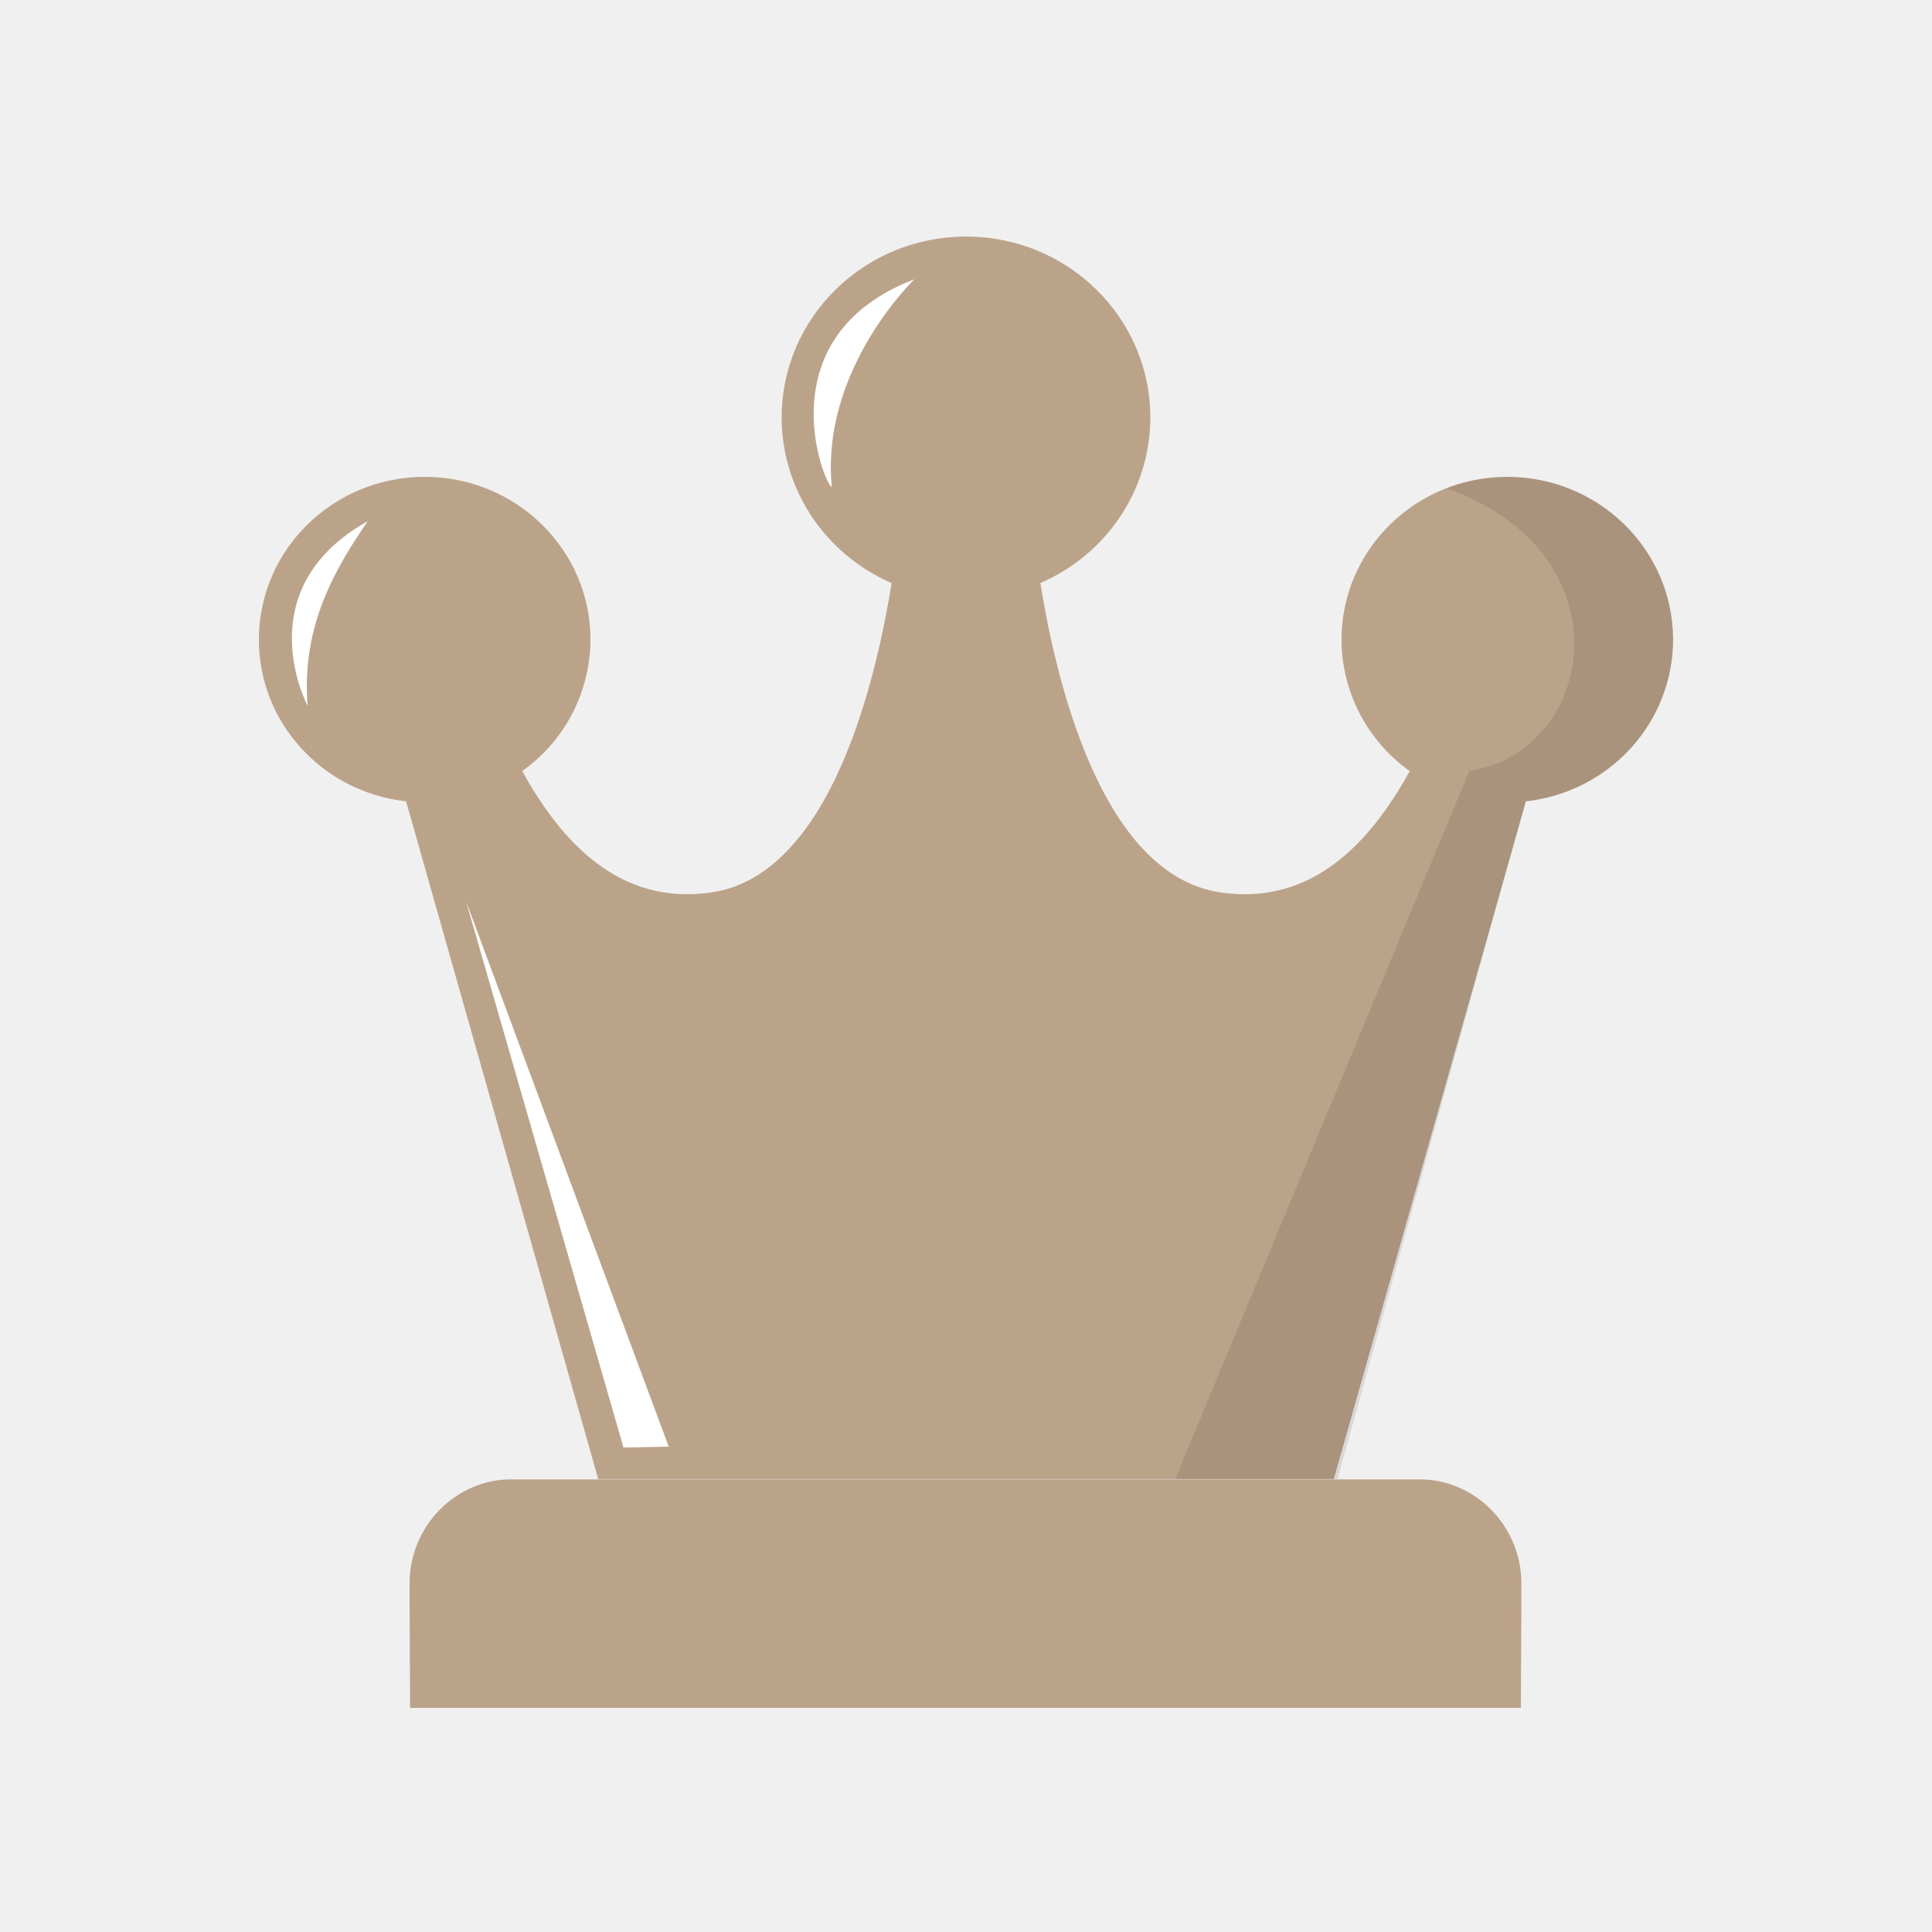
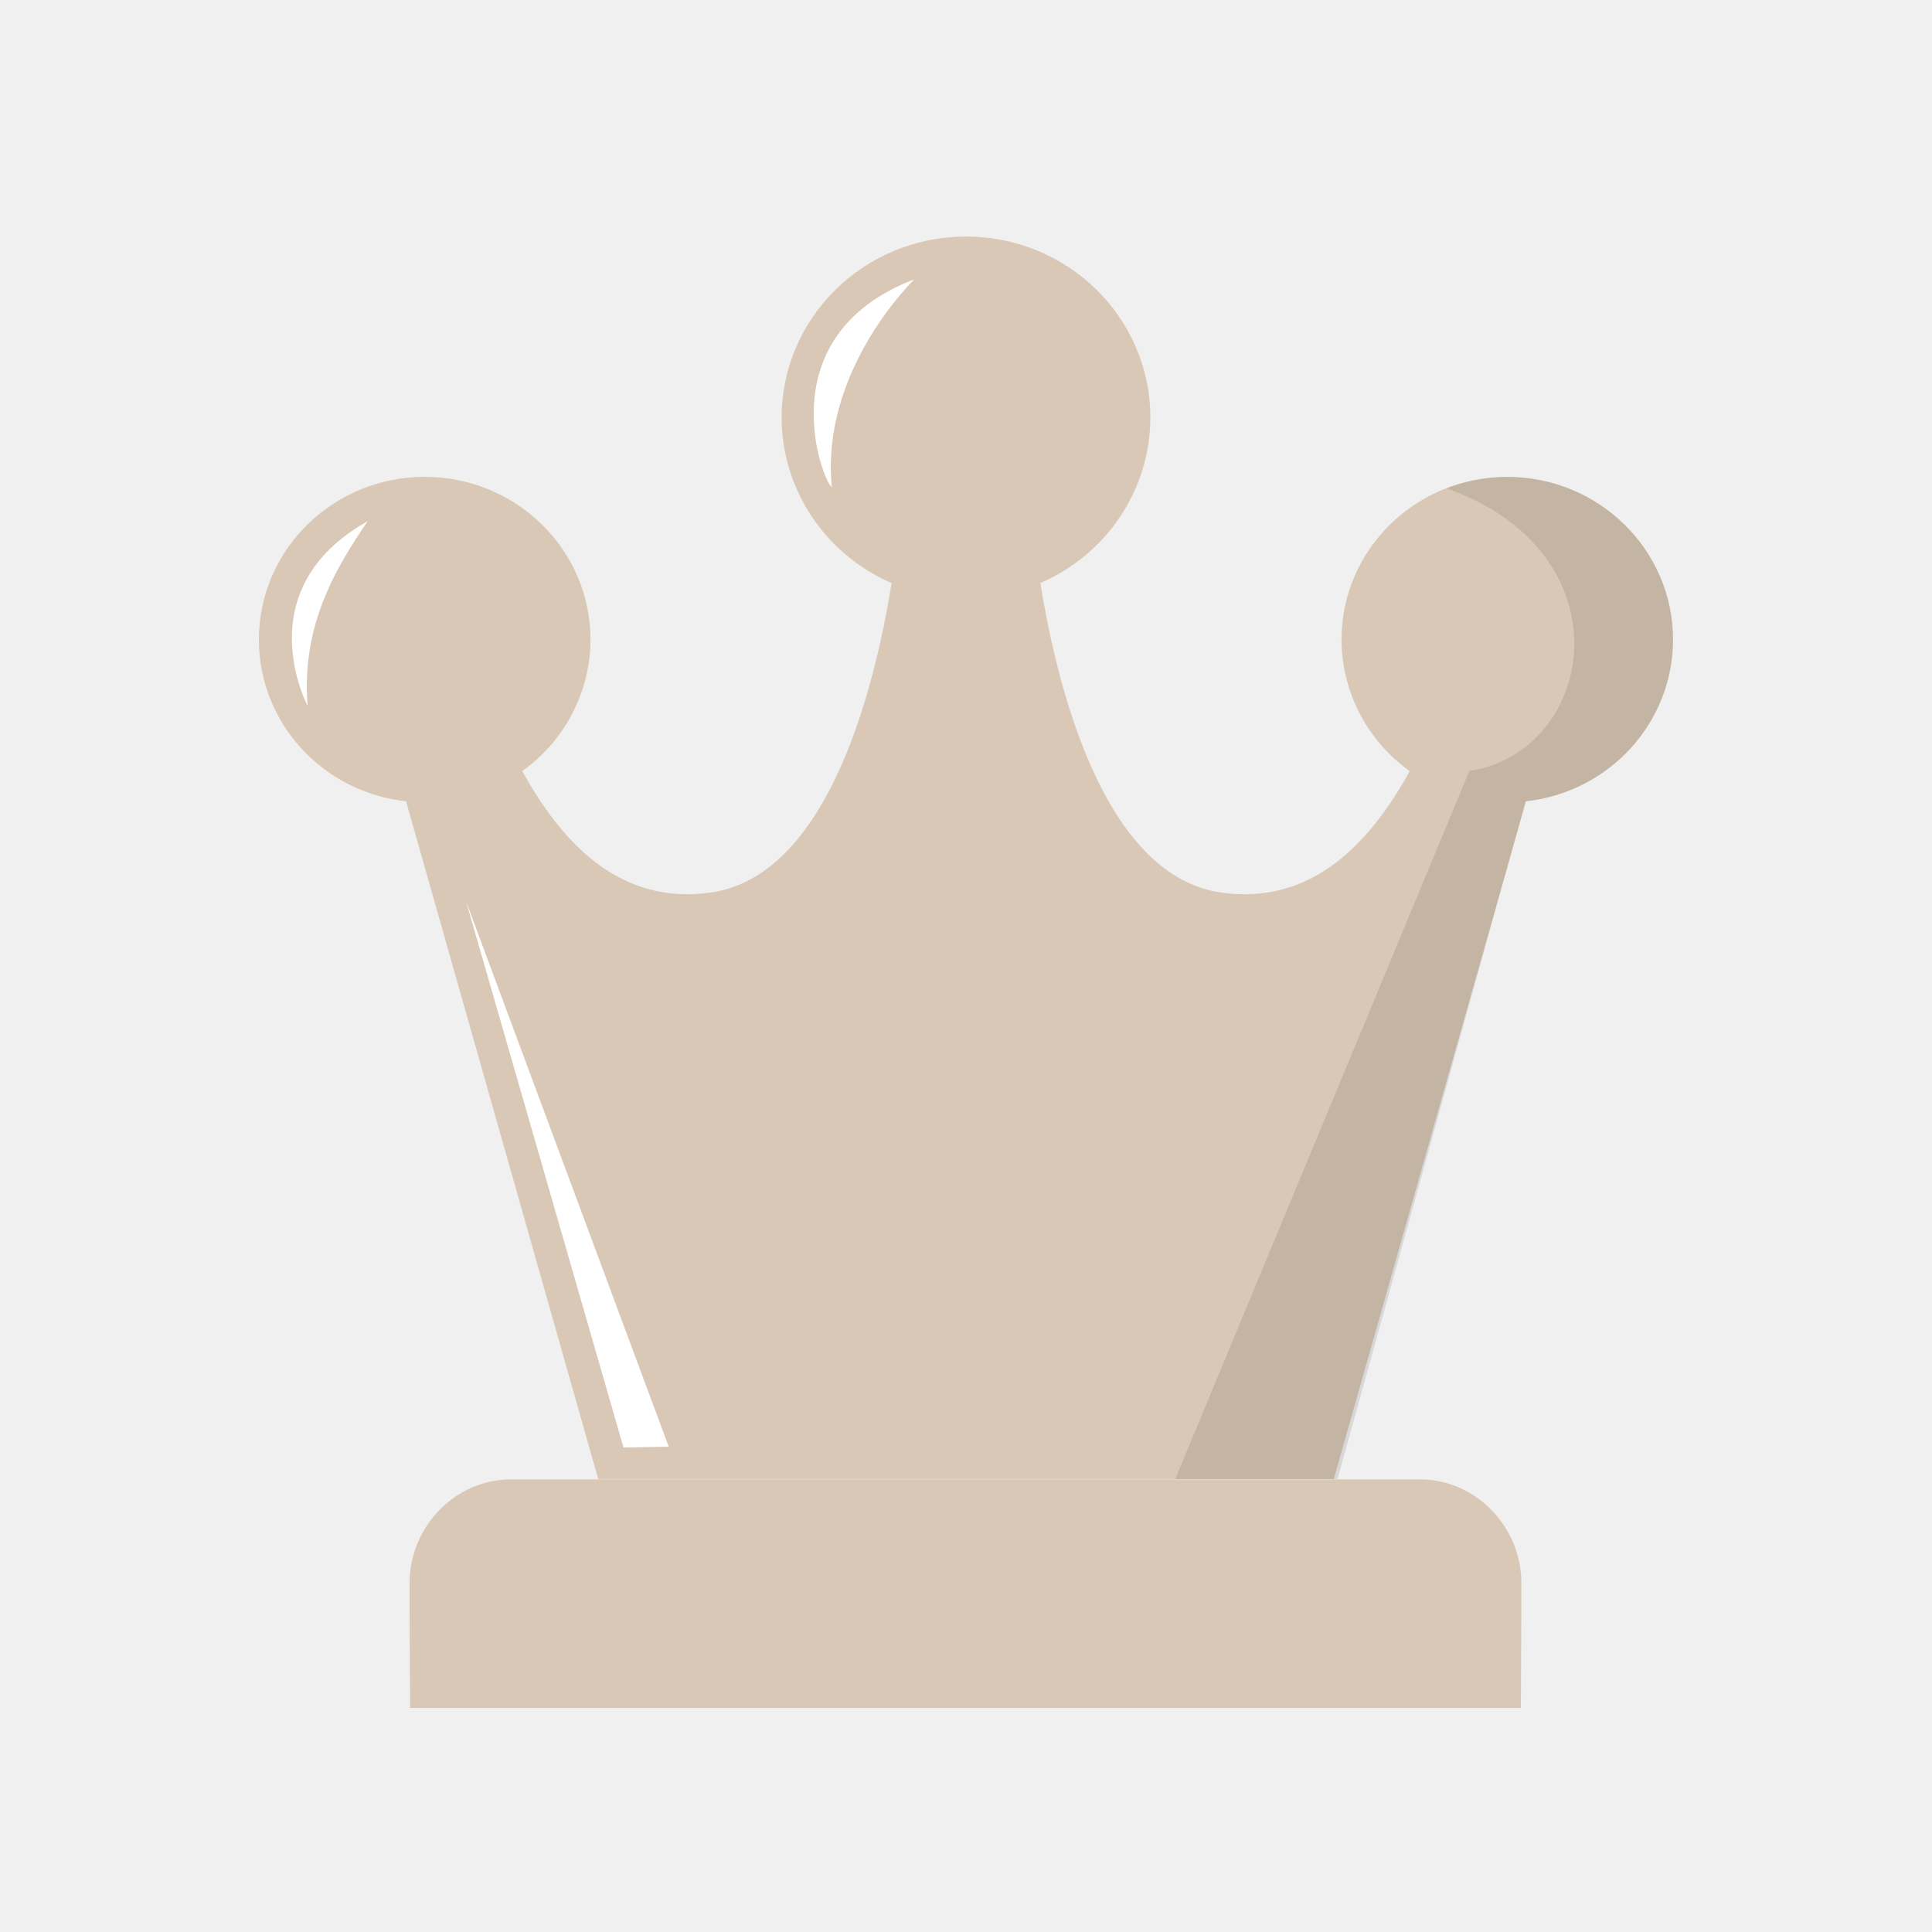
<svg xmlns="http://www.w3.org/2000/svg" width="50mm" height="50mm" fill-rule="evenodd" clip-rule="evenodd" image-rendering="optimizeQuality" shape-rendering="geometricPrecision" text-rendering="geometricPrecision" viewBox="0 0 50 50">
-   <path fill="#bba38a" d="M25 6.122c-2.635 0-4.771 2.098-4.771 4.685.002 1.855 1.118 3.534 2.846 4.283-.369 2.286-1.51 7.558-4.68 8.009-2.355.334-3.855-1.287-4.88-3.144a4.19 4.19 0 0 0 1.767-3.4c0-2.327-1.921-4.214-4.291-4.214S6.699 14.228 6.7 16.555c0 2.142 1.64 3.943 3.809 4.183l4.973 17.54h19.036l4.973-17.54c2.169-.24 3.807-2.041 3.809-4.183 0-2.327-1.922-4.214-4.292-4.214s-4.29 1.887-4.29 4.214a4.19 4.19 0 0 0 1.766 3.4c-1.025 1.857-2.525 3.478-4.88 3.144-3.17-.45-4.31-5.723-4.68-8.01 1.729-.748 2.845-2.427 2.847-4.282 0-2.587-2.136-4.685-4.77-4.685z" />
+   <path fill="#d9c8b5" d="M25 6.122c-2.635 0-4.771 2.098-4.771 4.685.002 1.855 1.118 3.534 2.846 4.283-.369 2.286-1.51 7.558-4.68 8.009-2.355.334-3.855-1.287-4.88-3.144a4.19 4.19 0 0 0 1.767-3.4c0-2.327-1.921-4.214-4.291-4.214S6.699 14.228 6.7 16.555c0 2.142 1.64 3.943 3.809 4.183l4.973 17.54h19.036l4.973-17.54c2.169-.24 3.807-2.041 3.809-4.183 0-2.327-1.922-4.214-4.292-4.214s-4.29 1.887-4.29 4.214a4.19 4.19 0 0 0 1.766 3.4c-1.025 1.857-2.525 3.478-4.88 3.144-3.17-.45-4.31-5.723-4.68-8.01 1.729-.748 2.845-2.427 2.847-4.282 0-2.587-2.136-4.685-4.77-4.685z" />
  <path d="M39.002 12.342a4.348 4.348 0 0 0-1.567.296c4.741 1.678 3.877 6.805.591 7.316L30.414 38.28h4.2l4.87-17.541c2.17-.241 3.808-2.042 3.81-4.184 0-2.327-1.922-4.214-4.292-4.213" opacity=".1" />
-   <path fill="#bba38a" d="M13.227 38.286c-1.437 0-2.627 1.216-2.627 2.685v.545l.013 2.684H39.36l.013-2.684v-.545c0-1.468-1.19-2.685-2.627-2.685h-11.76z" />
+   <path fill="#d9c8b5" d="M13.227 38.286c-1.437 0-2.627 1.216-2.627 2.685v.545l.013 2.684H39.36l.013-2.684v-.545c0-1.468-1.19-2.685-2.627-2.685h-11.76z" />
  <path fill="#fff" d="M9.515 13.489c-.794 1.17-1.726 2.667-1.554 4.779 0 0-1.604-3.01 1.554-4.779M23.659 7.23c-.853.874-2.37 2.934-2.133 5.374-.207-.084-1.73-3.893 2.133-5.374M12.062 23.328l5.244 14.111-1.17.023z" />
</svg>
